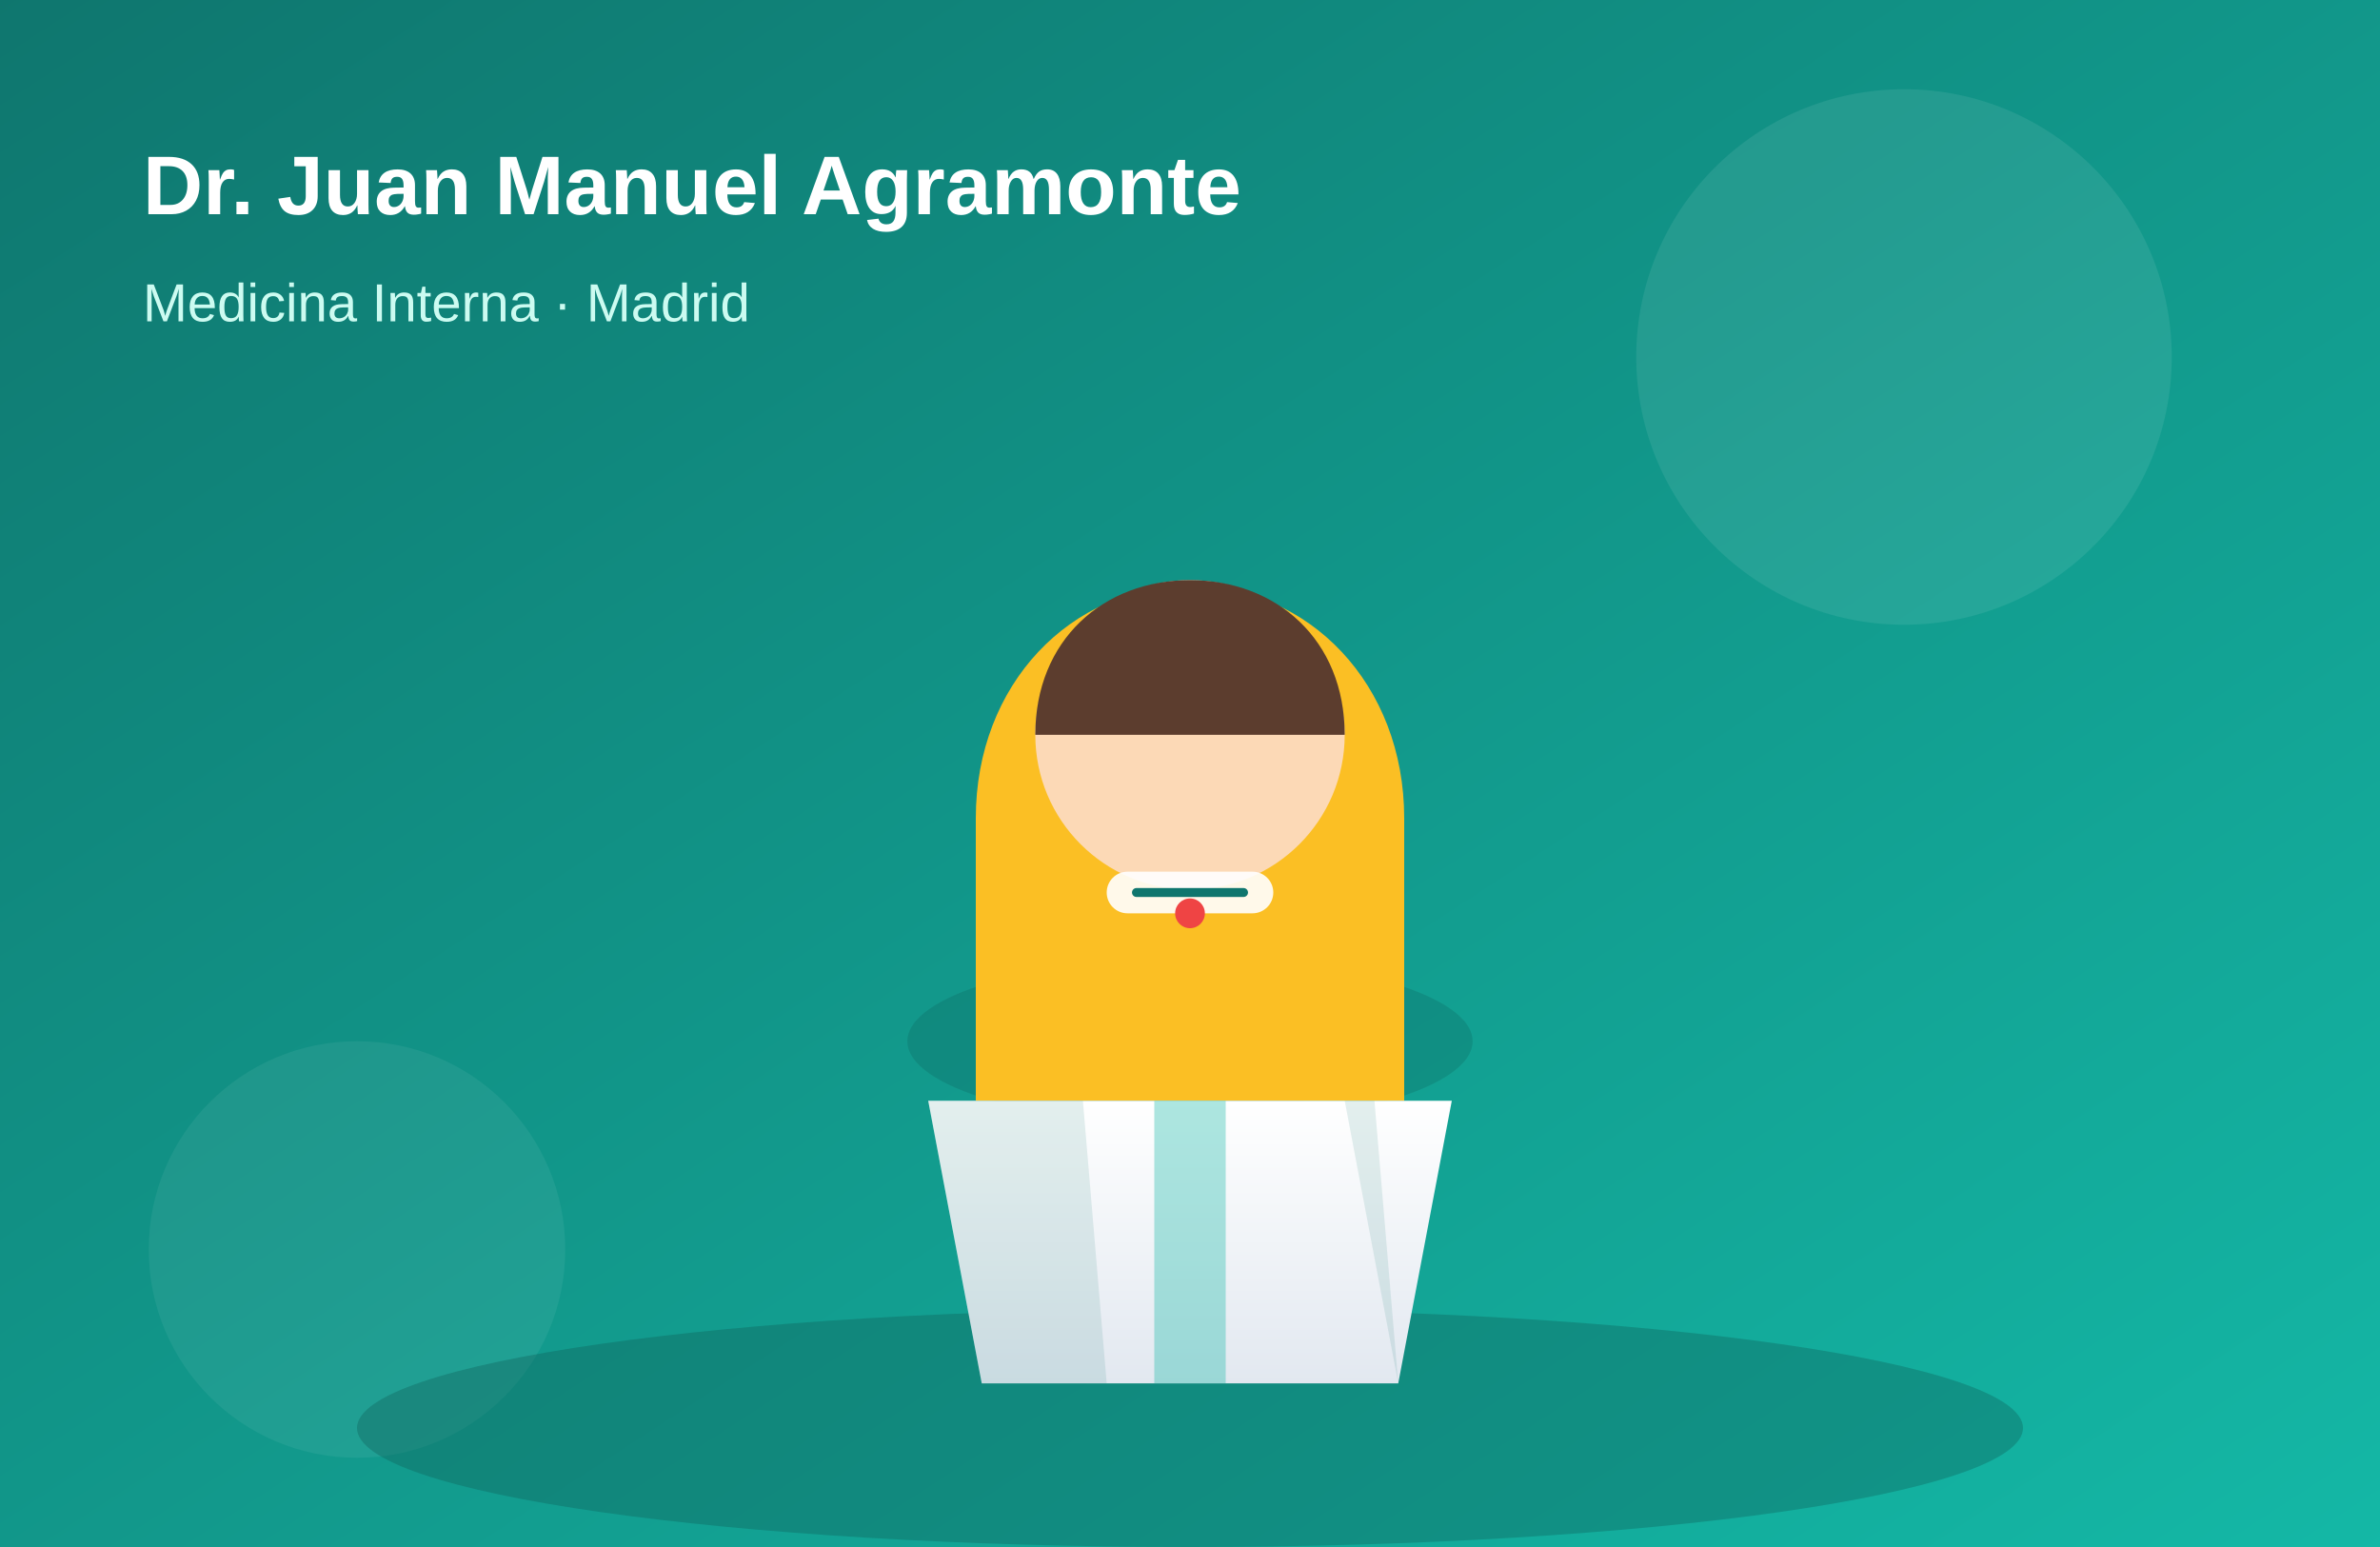
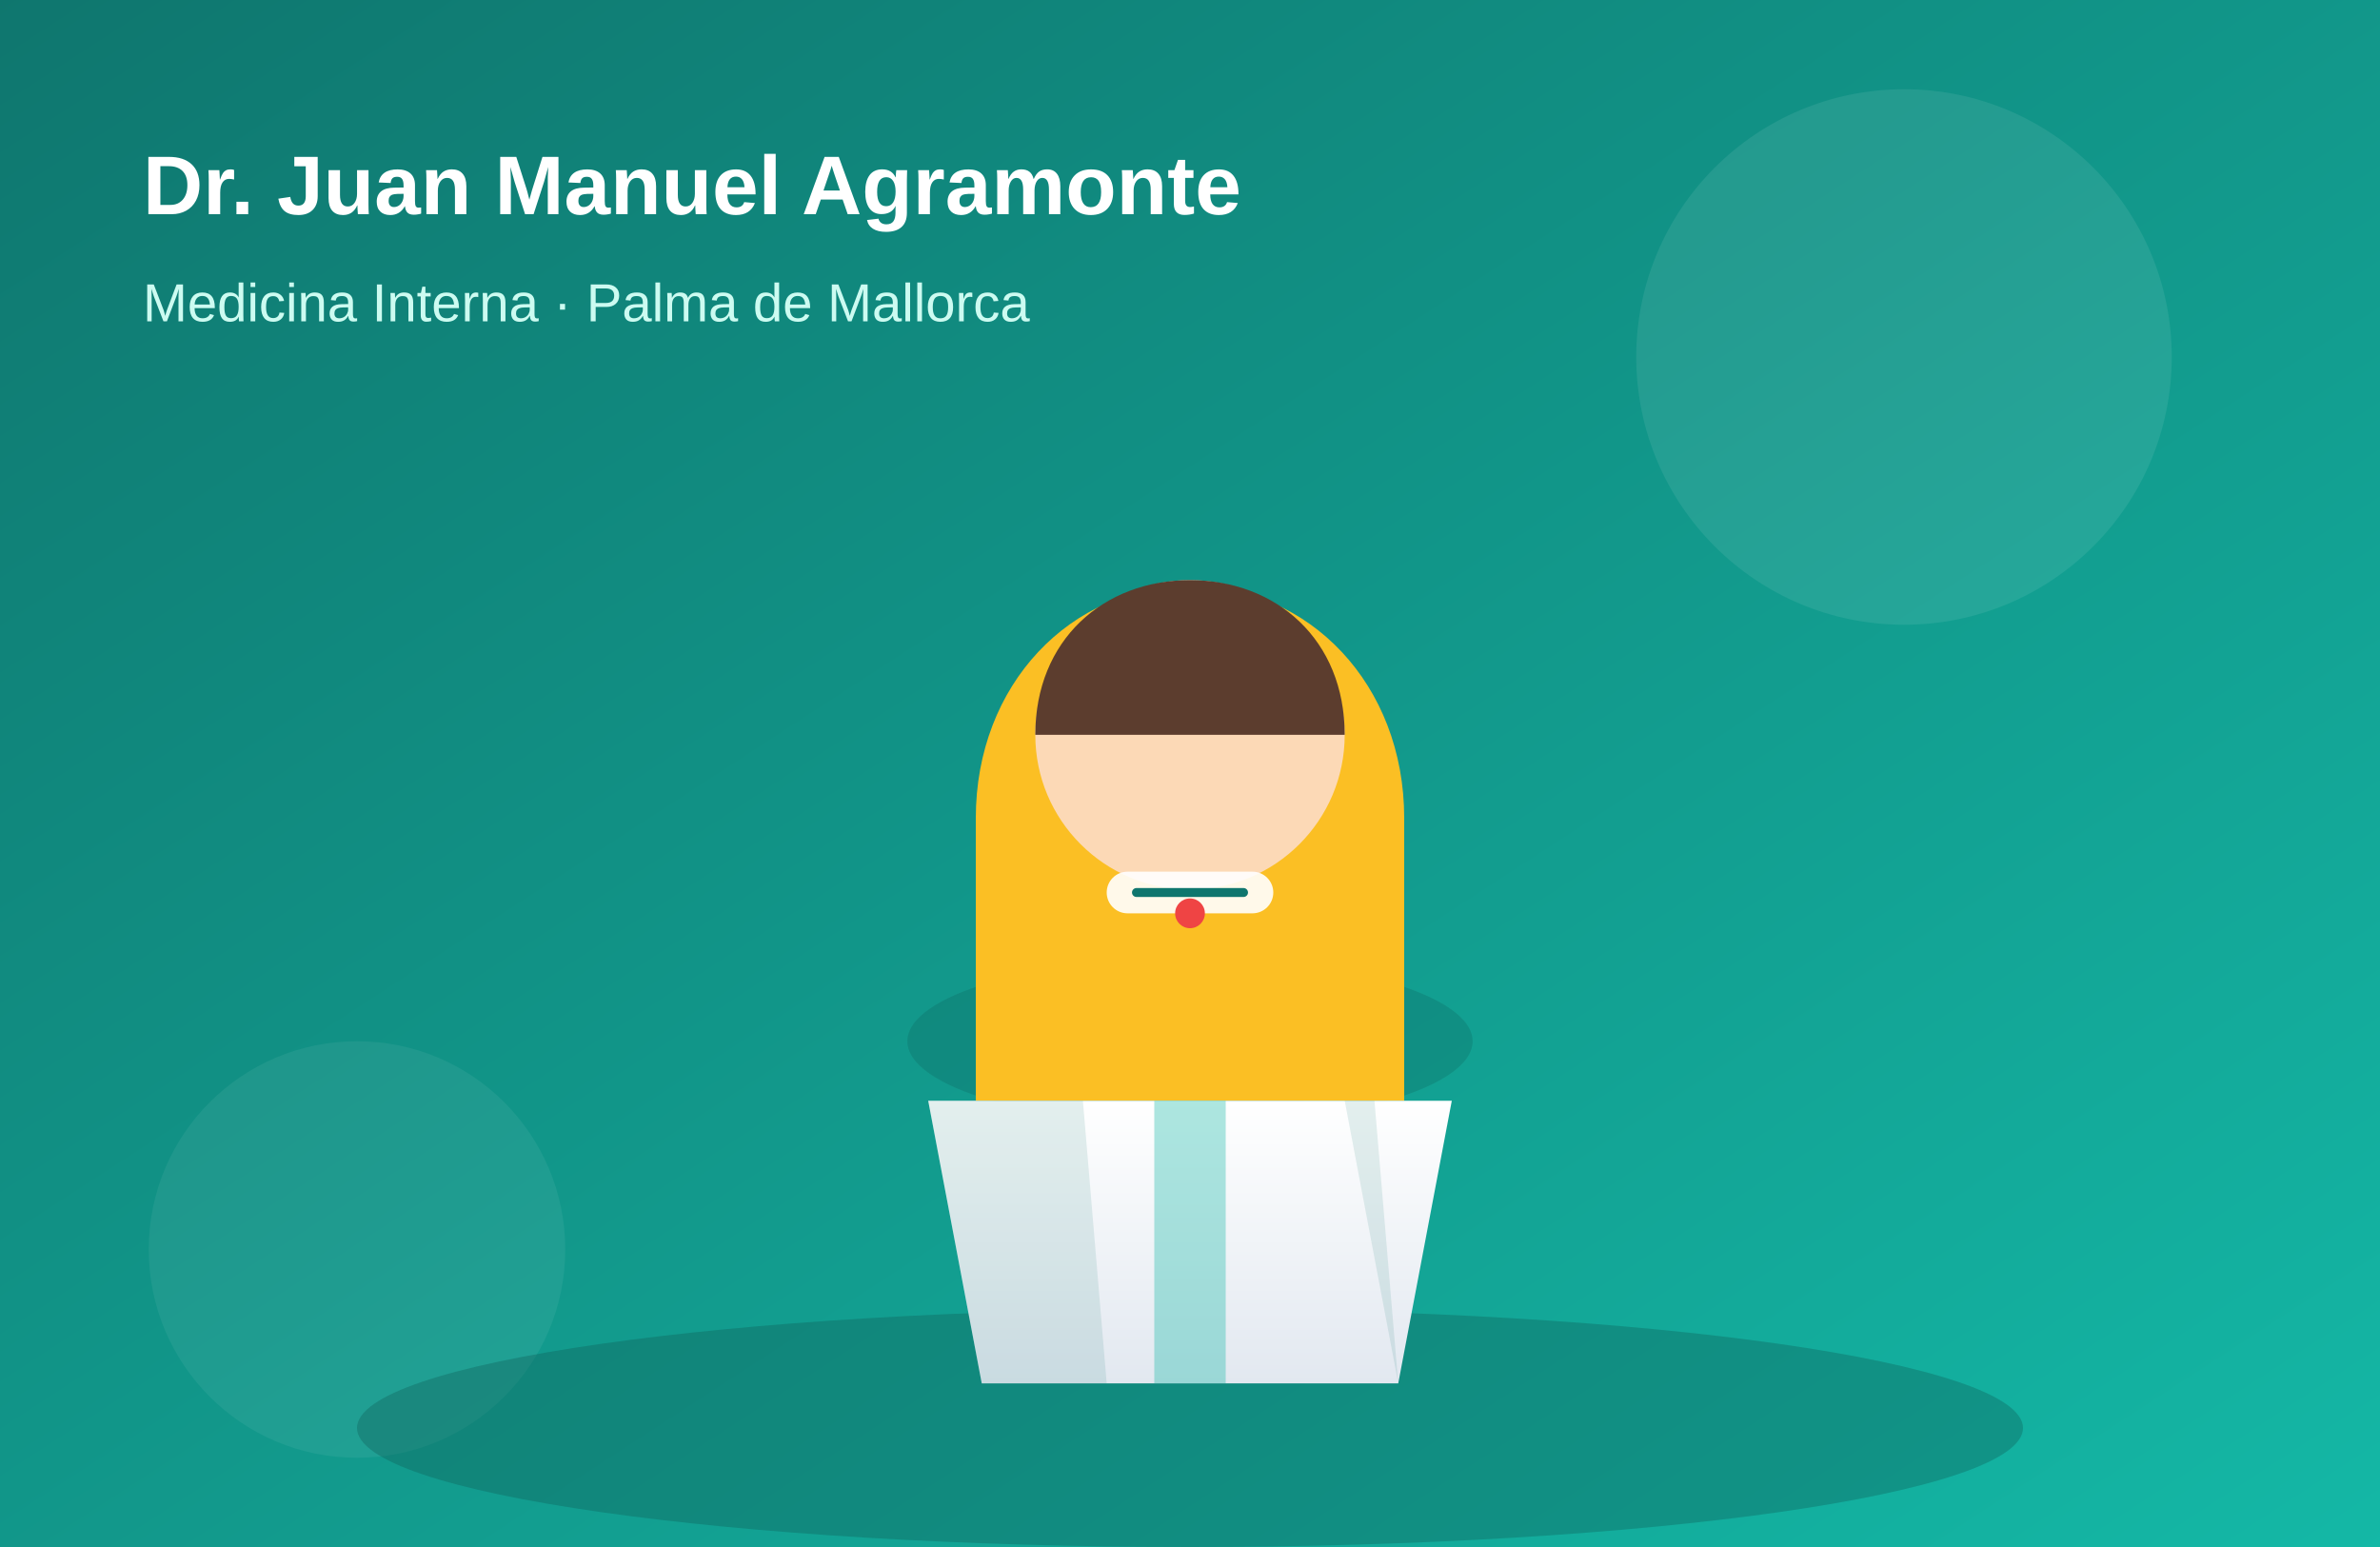
<svg xmlns="http://www.w3.org/2000/svg" viewBox="0 0 800 520" role="img" aria-label="Dr. Juan Manuel Agramonte, especialista en Medicina Interna">
  <defs>
    <linearGradient id="bg" x1="0%" y1="0%" x2="100%" y2="100%">
      <stop offset="0%" style="stop-color:#0f766e" />
      <stop offset="100%" style="stop-color:#14b8a6" />
    </linearGradient>
    <linearGradient id="coat" x1="0%" y1="0%" x2="0%" y2="100%">
      <stop offset="0%" style="stop-color:#ffffff" />
      <stop offset="100%" style="stop-color:#e2e8f0" />
    </linearGradient>
  </defs>
  <rect width="800" height="520" fill="url(#bg)" />
  <circle cx="640" cy="120" r="90" fill="#ffffff" opacity="0.08" />
  <circle cx="120" cy="420" r="70" fill="#ffffff" opacity="0.06" />
  <ellipse cx="400" cy="480" rx="280" ry="40" fill="#0d5c56" opacity="0.35" />
  <g transform="translate(400 255)">
    <ellipse cx="0" cy="95" rx="95" ry="28" fill="#0d5c56" opacity="0.25" />
    <path d="M-72 20c0-45 32-78 72-78s72 33 72 78v95H-72V20z" fill="#fbbf24" />
    <path d="M-88 115h176l-18 95H-70l-18-95z" fill="url(#coat)" />
    <path d="M-88 115h52l8 95H-70l-18-95zm88 0h52l18 95H70l-8-95z" fill="#0f766e" opacity="0.12" />
    <path d="M-12 115v95h24v-95" fill="#14b8a6" opacity="0.35" />
    <circle cx="0" cy="-8" r="52" fill="#fcd9b6" />
    <path d="M-52-8c0-32 23-52 52-52s52 20 52 52" fill="#5c3d2e" />
    <rect x="-28" y="38" width="56" height="14" rx="7" fill="#ffffff" opacity="0.9" />
    <path d="M-18 45h36" stroke="#0f766e" stroke-width="3" stroke-linecap="round" />
    <circle cx="0" cy="52" r="5" fill="#ef4444" />
  </g>
  <text x="48" y="72" fill="#ffffff" font-family="Segoe UI, Arial, sans-serif" font-size="28" font-weight="700">Dr. Juan Manuel Agramonte</text>
-   <text x="48" y="108" fill="#ccfbf1" font-family="Segoe UI, Arial, sans-serif" font-size="18">Medicina Interna · Madrid</text>
+   <text x="48" y="108" fill="#ccfbf1" font-family="Segoe UI, Arial, sans-serif" font-size="18">Medicina Interna · Palma de Mallorca</text>
</svg>
